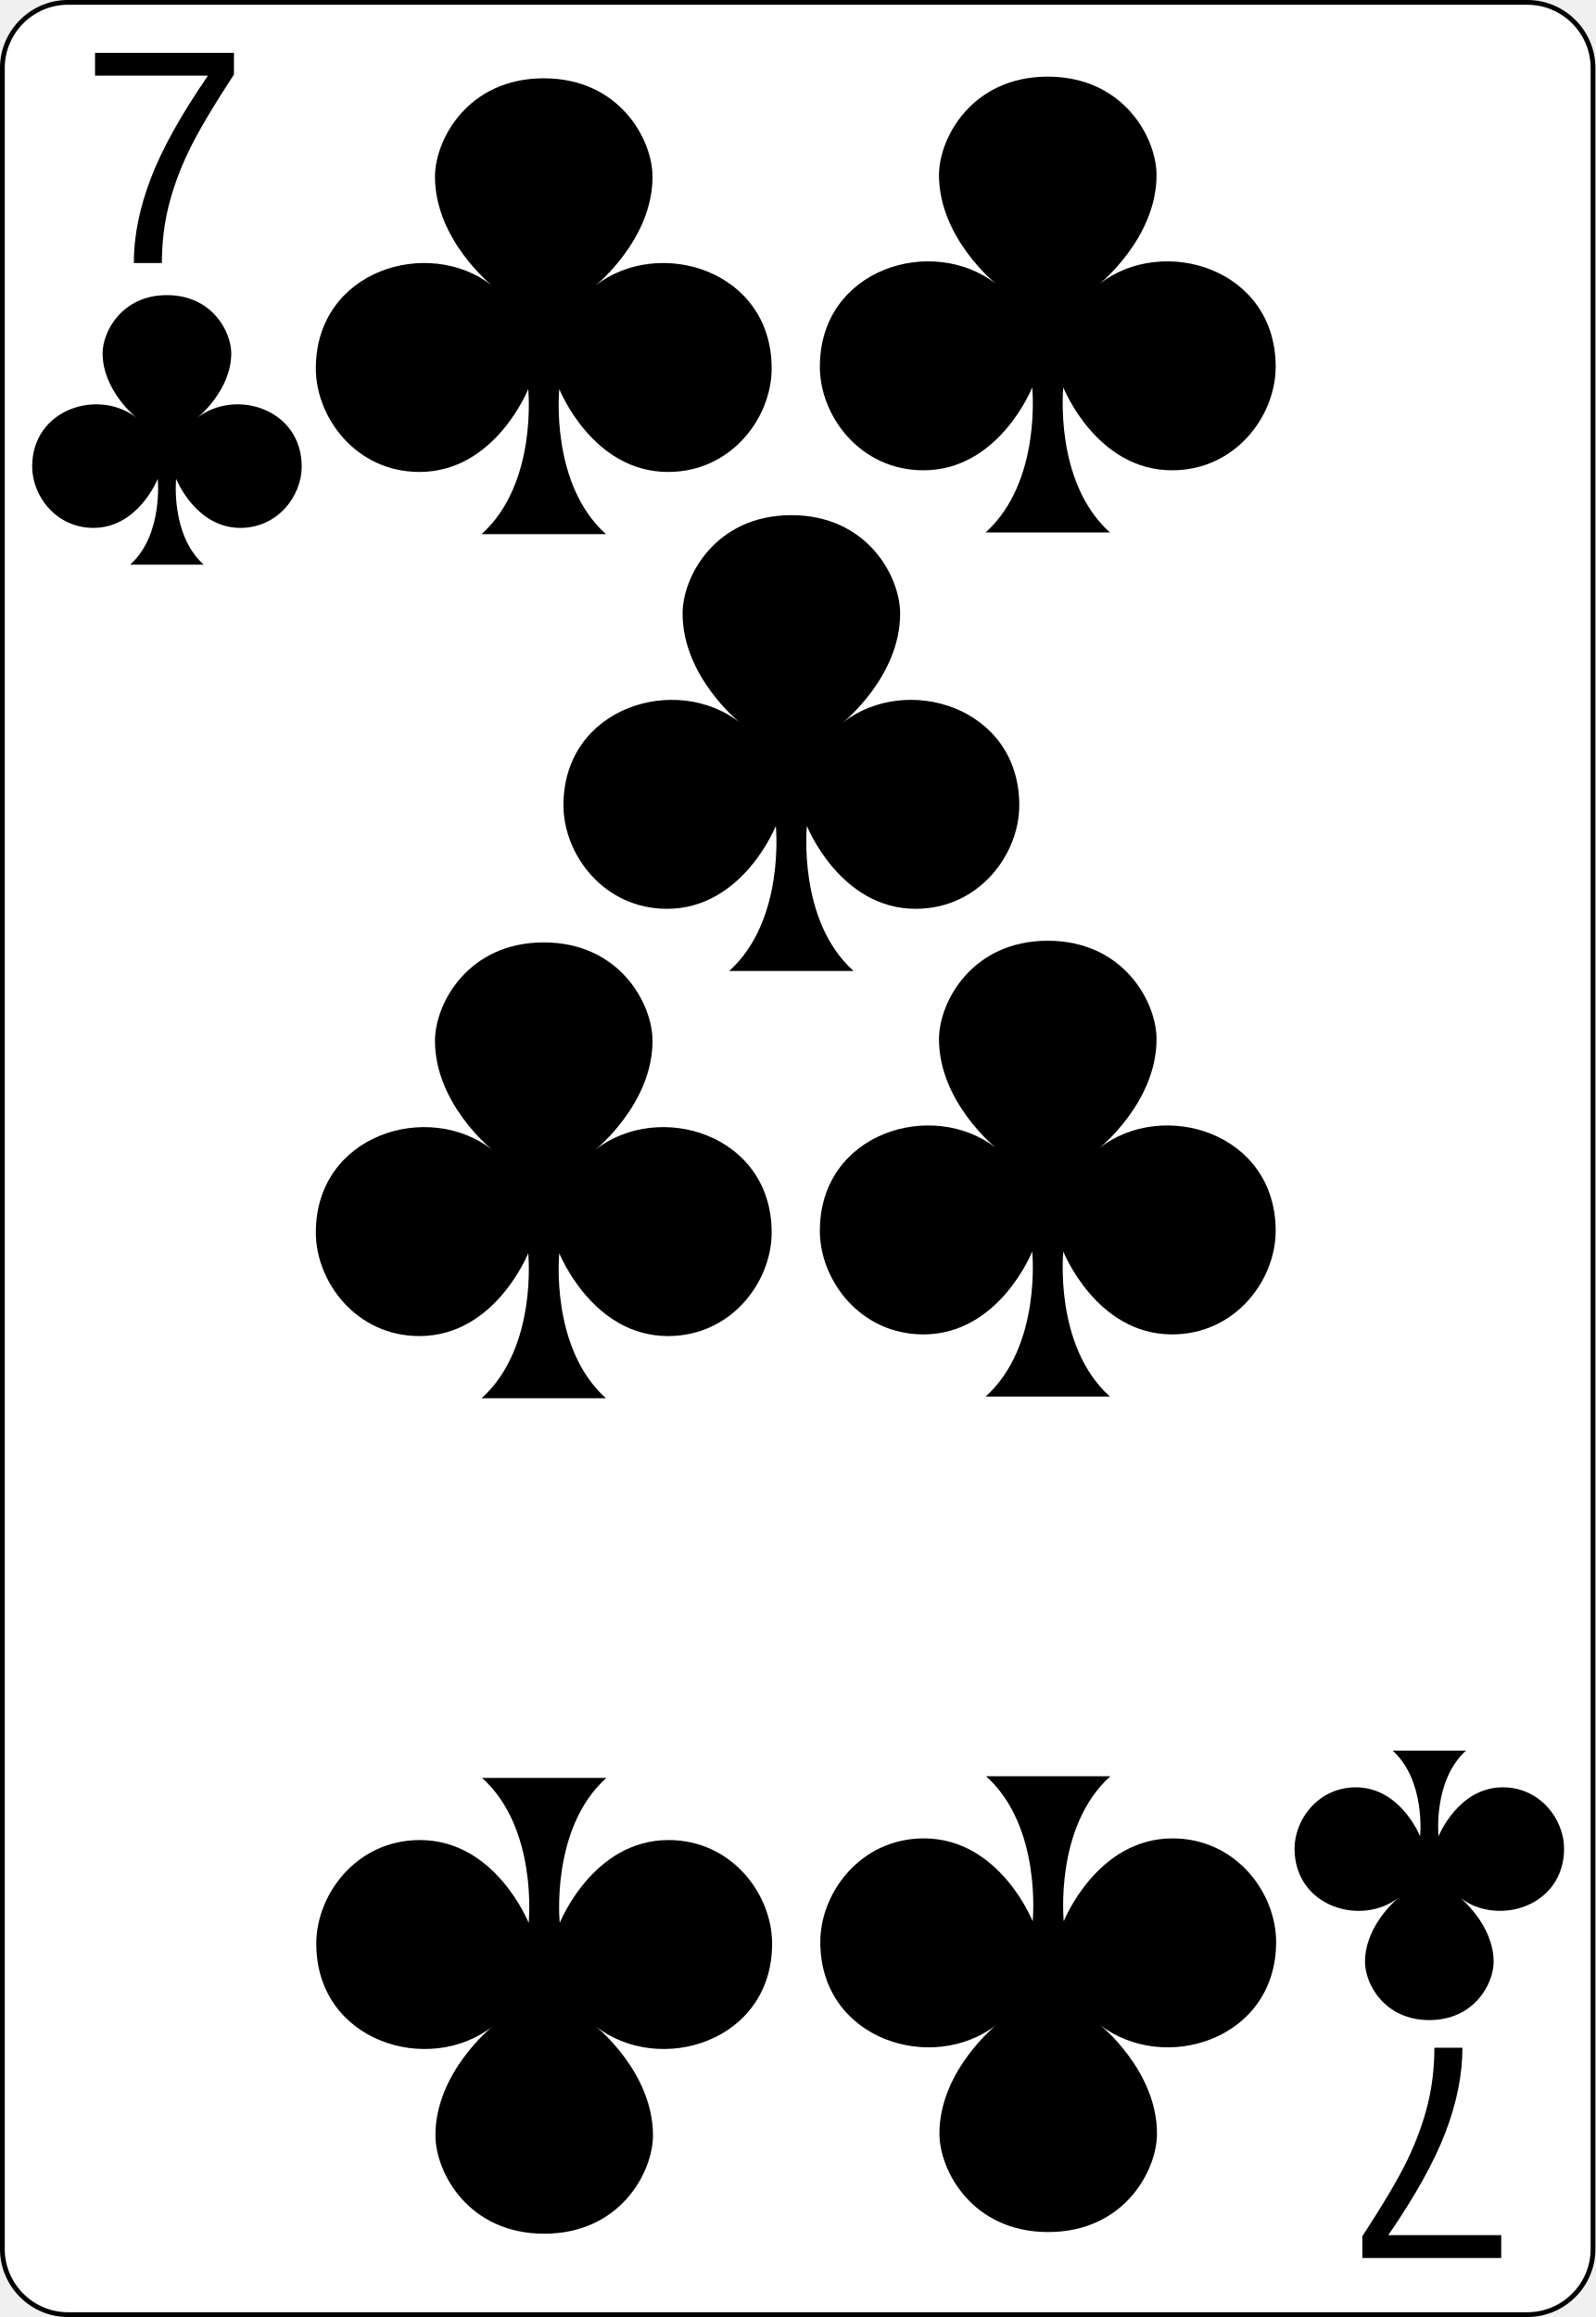
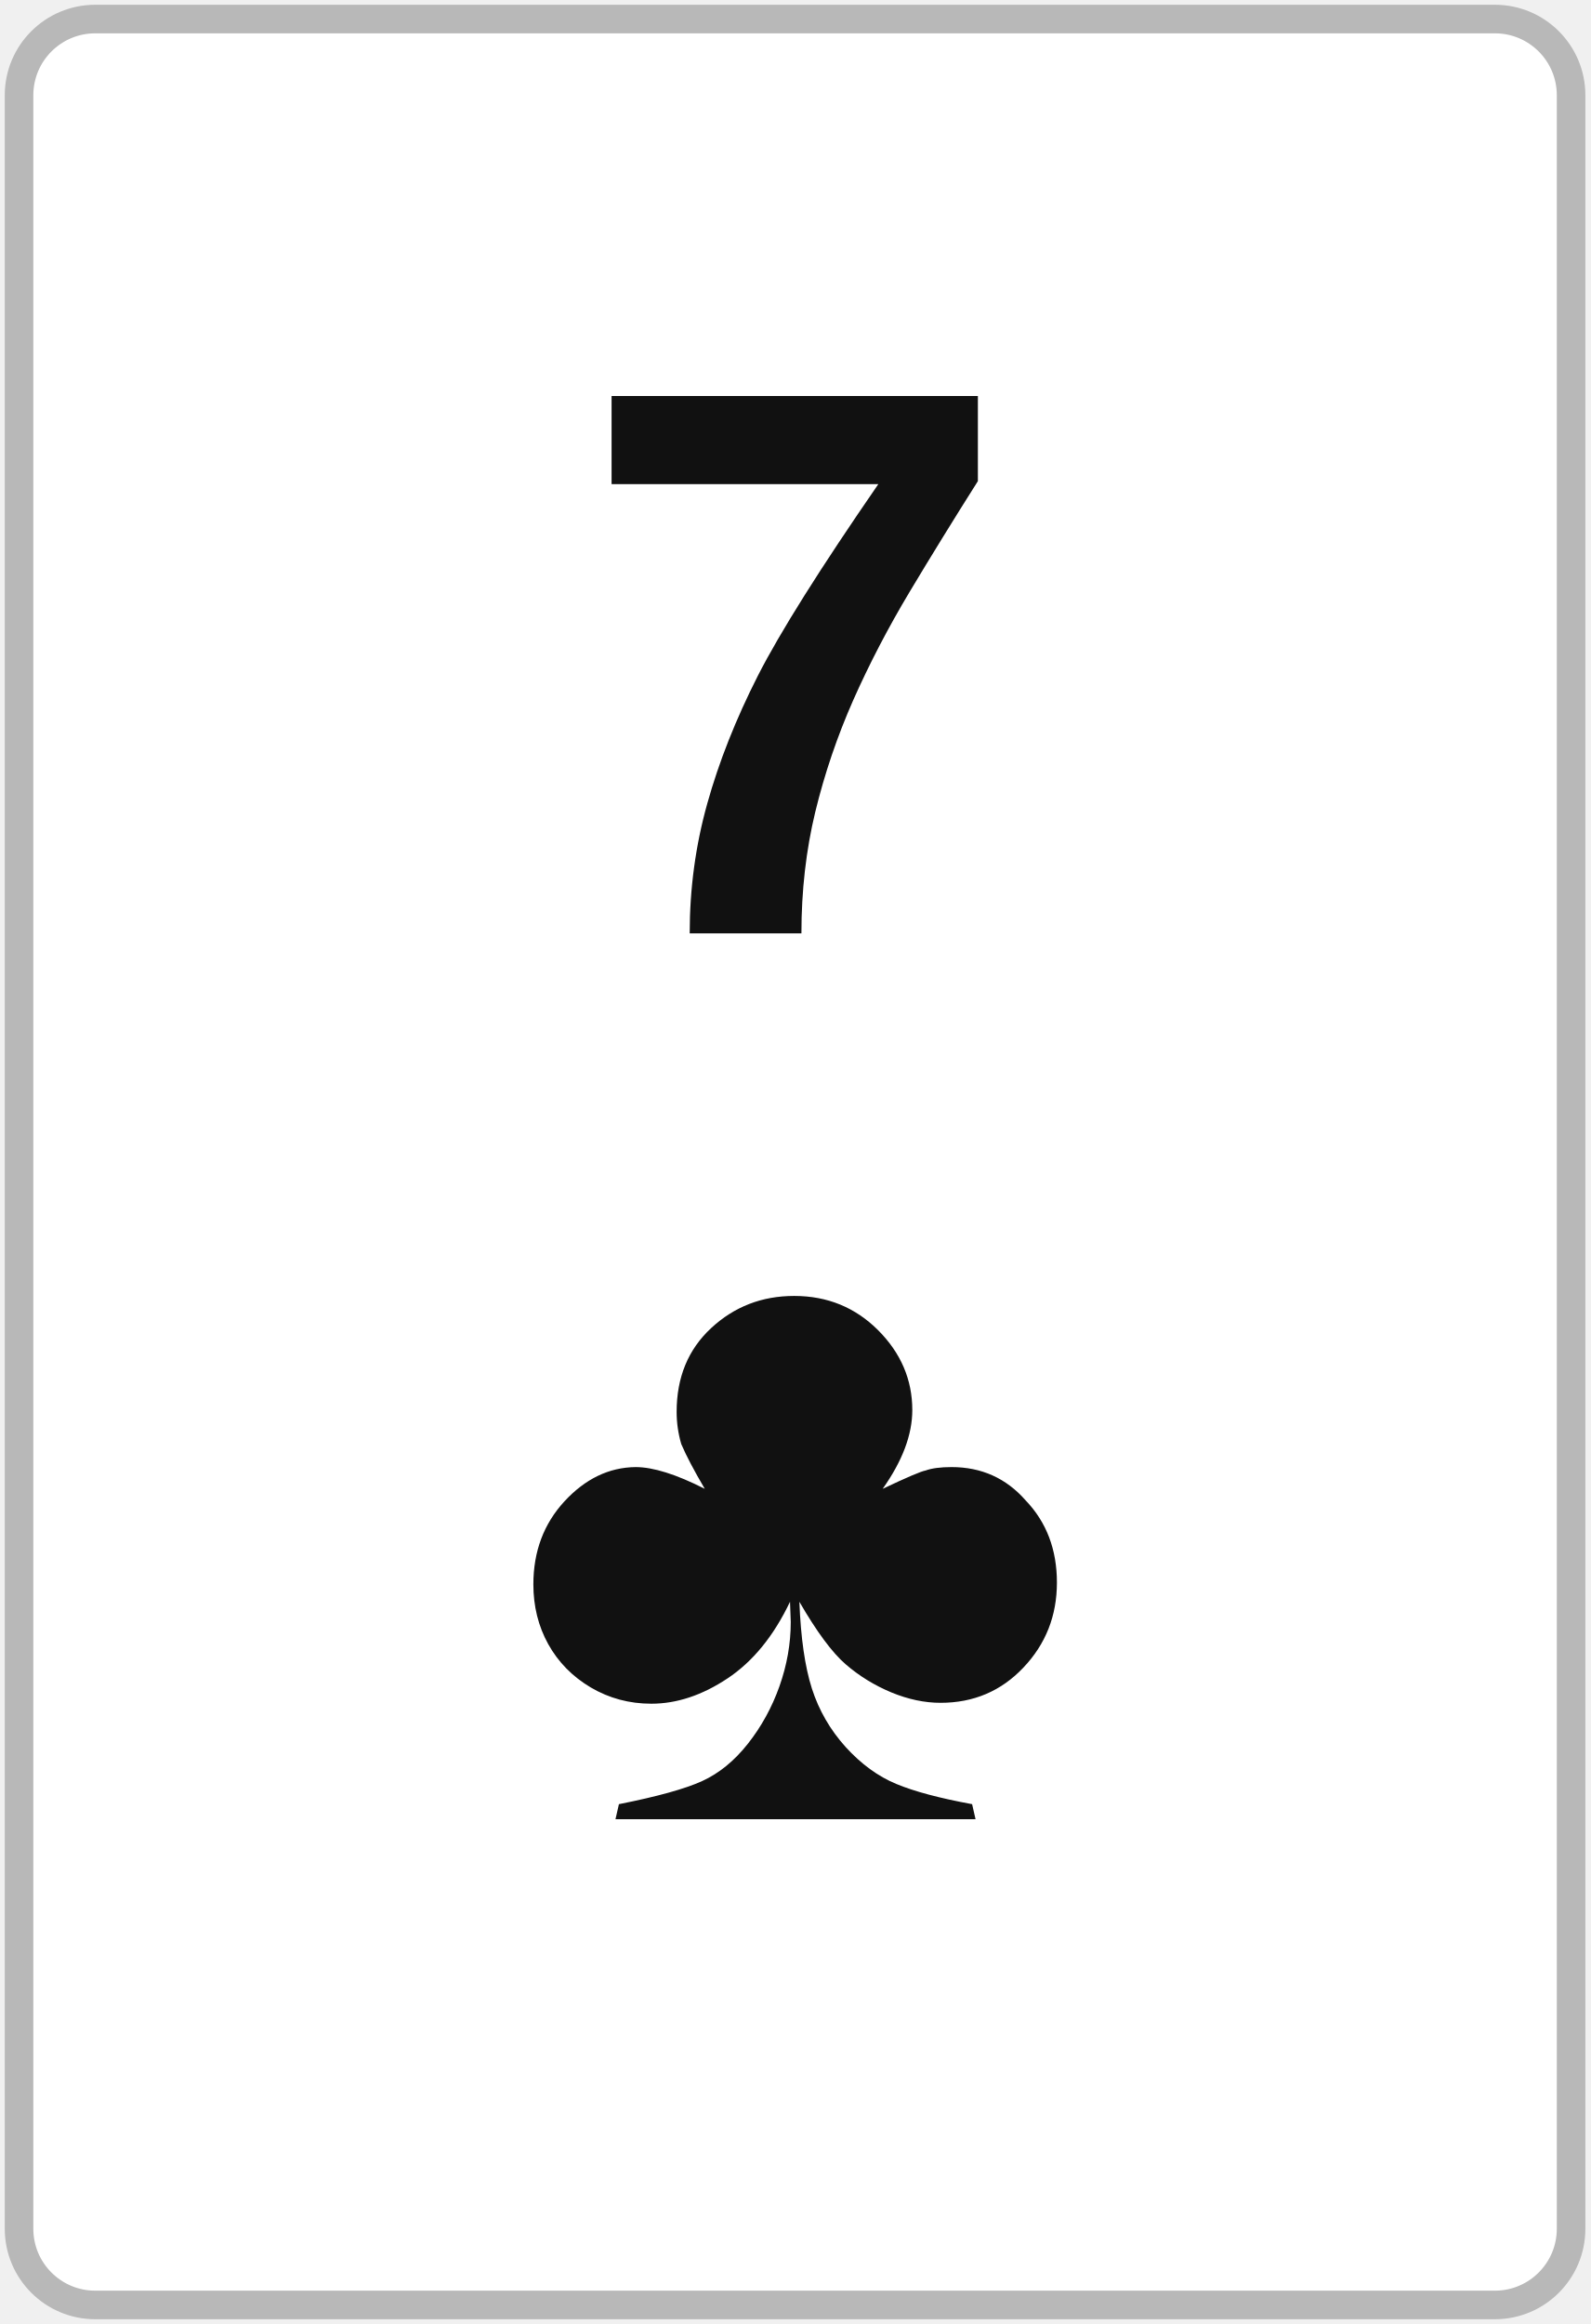
- <svg xmlns="http://www.w3.org/2000/svg" xmlns:xlink="http://www.w3.org/1999/xlink" width="167.087pt" height="242.667pt" viewBox="0 0 167.087 242.667" xml:space="preserve" id="svg2" version="1.1">
-   <defs id="defs41">
-     <radialGradient xlink:href="#linearGradient2984" id="radialGradient3760" cx="48.231" cy="18.138" fx="48.231" fy="18.138" r="9.5" gradientUnits="userSpaceOnUse" gradientTransform="matrix(-1.560526,0.01828294,-0.02684055,-2.290953,123.9838,58.80911)" />
-     <linearGradient id="linearGradient2984">
-       <stop style="stop-color:#000000;stop-opacity:1;" offset="0" id="stop2986" />
-       <stop style="stop-color:#000000;stop-opacity:0.656;" offset="1" id="stop2988" />
-     </linearGradient>
-     <radialGradient xlink:href="#linearGradient3784" id="radialGradient3792" cx="171.487" cy="511.223" fx="171.487" fy="511.223" r="81.903" gradientTransform="matrix(1.152989,-0.6739155,0.3948202,0.6754904,-233.6326,270.4008)" gradientUnits="userSpaceOnUse" />
-     <linearGradient id="linearGradient3784">
-       <stop style="stop-color:#ffffff;stop-opacity:0.534;" offset="0" id="stop3786" />
-       <stop style="stop-color:#000000;stop-opacity:0;" offset="1" id="stop3788" />
-     </linearGradient>
-     <radialGradient r="81.903" fy="511.223" fx="171.487" cy="511.223" cx="171.487" gradientTransform="matrix(1.152989,-0.6739155,0.3948202,0.6754904,-233.6326,270.4008)" gradientUnits="userSpaceOnUse" id="radialGradient3855" xlink:href="#linearGradient3784-4" />
-     <linearGradient id="linearGradient3784-4">
-       <stop style="stop-color:#ffffff;stop-opacity:0.519;" offset="0" id="stop3786-8" />
-       <stop style="stop-color:#000000;stop-opacity:0;" offset="1" id="stop3788-6" />
-     </linearGradient>
-     <radialGradient r="81.903" fy="461.841" fx="181.694" cy="461.841" cx="181.694" gradientTransform="matrix(1.152989,-0.6739155,0.3948202,0.6754904,-233.6326,270.4008)" gradientUnits="userSpaceOnUse" id="radialGradient3916" xlink:href="#linearGradient3784-3" />
-     <linearGradient id="linearGradient3784-3">
-       <stop style="stop-color:#ffffff;stop-opacity:0.702;" offset="0" id="stop3786-86" />
-       <stop style="stop-color:#000000;stop-opacity:0;" offset="1" id="stop3788-2" />
-     </linearGradient>
-   </defs>
-   <g id="Layer_x0020_1" style="fill-rule:nonzero;clip-rule:nonzero;stroke:#000000;stroke-miterlimit:4;">
-     <path style="fill:#FFFFFF;stroke-width:0.5;" d="M166.837,235.548c0,3.777-3.087,6.869-6.871,6.869H7.111c-3.775,0-6.861-3.092-6.861-6.869V7.12C0.25,3.343,3.336,0.25,7.111,0.25h152.855    c3.784,0,6.871,3.093,6.871,6.87v228.428z" id="path5" />
-     <g style="stroke:none;" id="g7">
-       <g id="g9">
- 				
- 			</g>
-     </g>
-     <g id="g15">
- 			
- 		</g>
-     <g id="g19">
- 			
- 		</g>
-     <g style="stroke:none;" id="g23">
-       <g id="g25">
- 				
- 			</g>
-     </g>
-     <g style="stroke:none;" id="g31">
-       <g id="g33">
- 				
- 			</g>
-     </g>
-   </g>
-   <text xml:space="preserve" style="font-size:32px;font-style:normal;font-weight:normal;line-height:125%;letter-spacing:0px;word-spacing:0px;fill:#000000;fill-opacity:1;stroke:none;font-family:Bitstream Vera Sans" x="8.311" y="27.548" id="text3788">
-     <tspan id="tspan3790" x="8.311" y="27.548" style="font-style:normal;font-variant:normal;font-weight:normal;font-stretch:normal;font-family:Arial;-inkscape-font-specification:Arial">7</tspan>
-   </text>
-   <g transform="matrix(1.485651,0,0,1.485651,-54.02466,10.01807)" id="layer1-1-4">
-     <path id="cl-9" d="m 50.291,22.698 c 0,0 2.375,-1.9 2.375,-4.534 0,-1.542 -1.369,-4.102 -4.534,-4.102 -3.165,0 -4.534,2.561 -4.534,4.102 0,2.634 2.375,4.534 2.375,4.534 -2.638,-2.055 -7.341,-0.652 -7.341,3.455 0,2.056 1.68,4.318 4.318,4.318 3.165,0 4.534,-3.455 4.534,-3.455 0,0 0.402,3.938 -1.943,6.046 h 5.182 c -2.345,-2.107 -1.943,-6.046 -1.943,-6.046 0,0 1.369,3.455 4.534,3.455 2.639,0 4.318,-2.263 4.318,-4.318 0,-4.107 -4.703,-5.51 -7.341,-3.455 z" style="fill:#000000" />
-   </g>
-   <text xml:space="preserve" style="font-size:32px;font-style:normal;font-weight:normal;line-height:125%;letter-spacing:0px;word-spacing:0px;fill:#000000;fill-opacity:1;stroke:none;font-family:Bitstream Vera Sans" x="-158.864" y="-214.467" id="text3788-8" transform="scale(-1,-1)">
-     <tspan id="tspan3790-7" x="-158.864" y="-214.467" style="font-style:normal;font-variant:normal;font-weight:normal;font-stretch:normal;font-family:Arial;-inkscape-font-specification:Arial">7</tspan>
-   </text>
-   <g transform="matrix(-1.485651,0,0,-1.485651,221.1992,232.4618)" id="layer1-1-4-1">
-     <path id="cl-9-7" d="m 50.291,22.698 c 0,0 2.375,-1.9 2.375,-4.534 0,-1.542 -1.369,-4.102 -4.534,-4.102 -3.165,0 -4.534,2.561 -4.534,4.102 0,2.634 2.375,4.534 2.375,4.534 -2.638,-2.055 -7.341,-0.652 -7.341,3.455 0,2.056 1.68,4.318 4.318,4.318 3.165,0 4.534,-3.455 4.534,-3.455 0,0 0.402,3.938 -1.943,6.046 h 5.182 c -2.345,-2.107 -1.943,-6.046 -1.943,-6.046 0,0 1.369,3.455 4.534,3.455 2.639,0 4.318,-2.263 4.318,-4.318 0,-4.107 -4.703,-5.51 -7.341,-3.455 z" style="fill:#000000" />
-   </g>
-   <g transform="matrix(2.512578,0,0,2.512578,-63.98839,-27.13112)" id="layer1-1-4-8">
-     <path id="cl-9-8" d="m 50.291,22.698 c 0,0 2.375,-1.9 2.375,-4.534 0,-1.542 -1.369,-4.102 -4.534,-4.102 -3.165,0 -4.534,2.561 -4.534,4.102 0,2.634 2.375,4.534 2.375,4.534 -2.638,-2.055 -7.341,-0.652 -7.341,3.455 0,2.056 1.68,4.318 4.318,4.318 3.165,0 4.534,-3.455 4.534,-3.455 0,0 0.402,3.938 -1.943,6.046 h 5.182 c -2.345,-2.107 -1.943,-6.046 -1.943,-6.046 0,0 1.369,3.455 4.534,3.455 2.639,0 4.318,-2.263 4.318,-4.318 0,-4.107 -4.703,-5.51 -7.341,-3.455 z" style="fill:#000000" />
-   </g>
-   <g transform="matrix(-2.512578,0,0,-2.512578,177.9295,269.2751)" id="layer1-1-4-8-0">
-     <path id="cl-9-8-6" d="m 50.291,22.698 c 0,0 2.375,-1.9 2.375,-4.534 0,-1.542 -1.369,-4.102 -4.534,-4.102 -3.165,0 -4.534,2.561 -4.534,4.102 0,2.634 2.375,4.534 2.375,4.534 -2.638,-2.055 -7.341,-0.652 -7.341,3.455 0,2.056 1.68,4.318 4.318,4.318 3.165,0 4.534,-3.455 4.534,-3.455 0,0 0.402,3.938 -1.943,6.046 h 5.182 c -2.345,-2.107 -1.943,-6.046 -1.943,-6.046 0,0 1.369,3.455 4.534,3.455 2.639,0 4.318,-2.263 4.318,-4.318 0,-4.107 -4.703,-5.51 -7.341,-3.455 z" style="fill:#000000" />
-   </g>
-   <g transform="matrix(2.512578,0,0,2.512578,-63.98839,63.36968)" id="layer1-1-4-8-2">
-     <path id="cl-9-8-0" d="m 50.291,22.698 c 0,0 2.375,-1.9 2.375,-4.534 0,-1.542 -1.369,-4.102 -4.534,-4.102 -3.165,0 -4.534,2.561 -4.534,4.102 0,2.634 2.375,4.534 2.375,4.534 -2.638,-2.055 -7.341,-0.652 -7.341,3.455 0,2.056 1.68,4.318 4.318,4.318 3.165,0 4.534,-3.455 4.534,-3.455 0,0 0.402,3.938 -1.943,6.046 h 5.182 c -2.345,-2.107 -1.943,-6.046 -1.943,-6.046 0,0 1.369,3.455 4.534,3.455 2.639,0 4.318,-2.263 4.318,-4.318 0,-4.107 -4.703,-5.51 -7.341,-3.455 z" style="fill:#000000" />
-   </g>
-   <g transform="matrix(2.512578,0,0,2.512578,-11.20333,-27.30484)" id="layer1-1-4-8-8">
-     <path id="cl-9-8-9" d="m 50.291,22.698 c 0,0 2.375,-1.9 2.375,-4.534 0,-1.542 -1.369,-4.102 -4.534,-4.102 -3.165,0 -4.534,2.561 -4.534,4.102 0,2.634 2.375,4.534 2.375,4.534 -2.638,-2.055 -7.341,-0.652 -7.341,3.455 0,2.056 1.68,4.318 4.318,4.318 3.165,0 4.534,-3.455 4.534,-3.455 0,0 0.402,3.938 -1.943,6.046 h 5.182 c -2.345,-2.107 -1.943,-6.046 -1.943,-6.046 0,0 1.369,3.455 4.534,3.455 2.639,0 4.318,-2.263 4.318,-4.318 0,-4.107 -4.703,-5.51 -7.341,-3.455 z" style="fill:#000000" />
-   </g>
-   <g transform="matrix(-2.512578,0,0,-2.512578,230.7146,269.1014)" id="layer1-1-4-8-0-2">
-     <path id="cl-9-8-6-6" d="m 50.291,22.698 c 0,0 2.375,-1.9 2.375,-4.534 0,-1.542 -1.369,-4.102 -4.534,-4.102 -3.165,0 -4.534,2.561 -4.534,4.102 0,2.634 2.375,4.534 2.375,4.534 -2.638,-2.055 -7.341,-0.652 -7.341,3.455 0,2.056 1.68,4.318 4.318,4.318 3.165,0 4.534,-3.455 4.534,-3.455 0,0 0.402,3.938 -1.943,6.046 h 5.182 c -2.345,-2.107 -1.943,-6.046 -1.943,-6.046 0,0 1.369,3.455 4.534,3.455 2.639,0 4.318,-2.263 4.318,-4.318 0,-4.107 -4.703,-5.51 -7.341,-3.455 z" style="fill:#000000" />
-   </g>
-   <g transform="matrix(2.512578,0,0,2.512578,-11.20333,63.19596)" id="layer1-1-4-8-2-6">
-     <path id="cl-9-8-0-4" d="m 50.291,22.698 c 0,0 2.375,-1.9 2.375,-4.534 0,-1.542 -1.369,-4.102 -4.534,-4.102 -3.165,0 -4.534,2.561 -4.534,4.102 0,2.634 2.375,4.534 2.375,4.534 -2.638,-2.055 -7.341,-0.652 -7.341,3.455 0,2.056 1.68,4.318 4.318,4.318 3.165,0 4.534,-3.455 4.534,-3.455 0,0 0.402,3.938 -1.943,6.046 h 5.182 c -2.345,-2.107 -1.943,-6.046 -1.943,-6.046 0,0 1.369,3.455 4.534,3.455 2.639,0 4.318,-2.263 4.318,-4.318 0,-4.107 -4.703,-5.51 -7.341,-3.455 z" style="fill:#000000" />
-   </g>
-   <g transform="matrix(2.512578,0,0,2.512578,-38.0557,18.62236)" id="layer1-1-4-8-6">
-     <path id="cl-9-8-8" d="m 50.291,22.698 c 0,0 2.375,-1.9 2.375,-4.534 0,-1.542 -1.369,-4.102 -4.534,-4.102 -3.165,0 -4.534,2.561 -4.534,4.102 0,2.634 2.375,4.534 2.375,4.534 -2.638,-2.055 -7.341,-0.652 -7.341,3.455 0,2.056 1.68,4.318 4.318,4.318 3.165,0 4.534,-3.455 4.534,-3.455 0,0 0.402,3.938 -1.943,6.046 h 5.182 c -2.345,-2.107 -1.943,-6.046 -1.943,-6.046 0,0 1.369,3.455 4.534,3.455 2.639,0 4.318,-2.263 4.318,-4.318 0,-4.107 -4.703,-5.51 -7.341,-3.455 z" style="fill:#000000" />
-   </g>
+ <svg xmlns="http://www.w3.org/2000/svg" width="167" height="244" viewBox="0 0 167 244">
+   <rect x="2" y="2" width="163" height="240" rx="8" ry="8" fill="#ffffff" stroke="#b8b8b8" stroke-width="3" />
+   <text x="83.5" y="98" text-anchor="middle" font-family="Arial, Helvetica, sans-serif" font-size="82" font-weight="700" fill="#111111">7</text>
+   <text x="83.5" y="191" text-anchor="middle" font-family="Arial, Helvetica, sans-serif" font-size="92" font-weight="700" fill="#111111">♣</text>
</svg>
